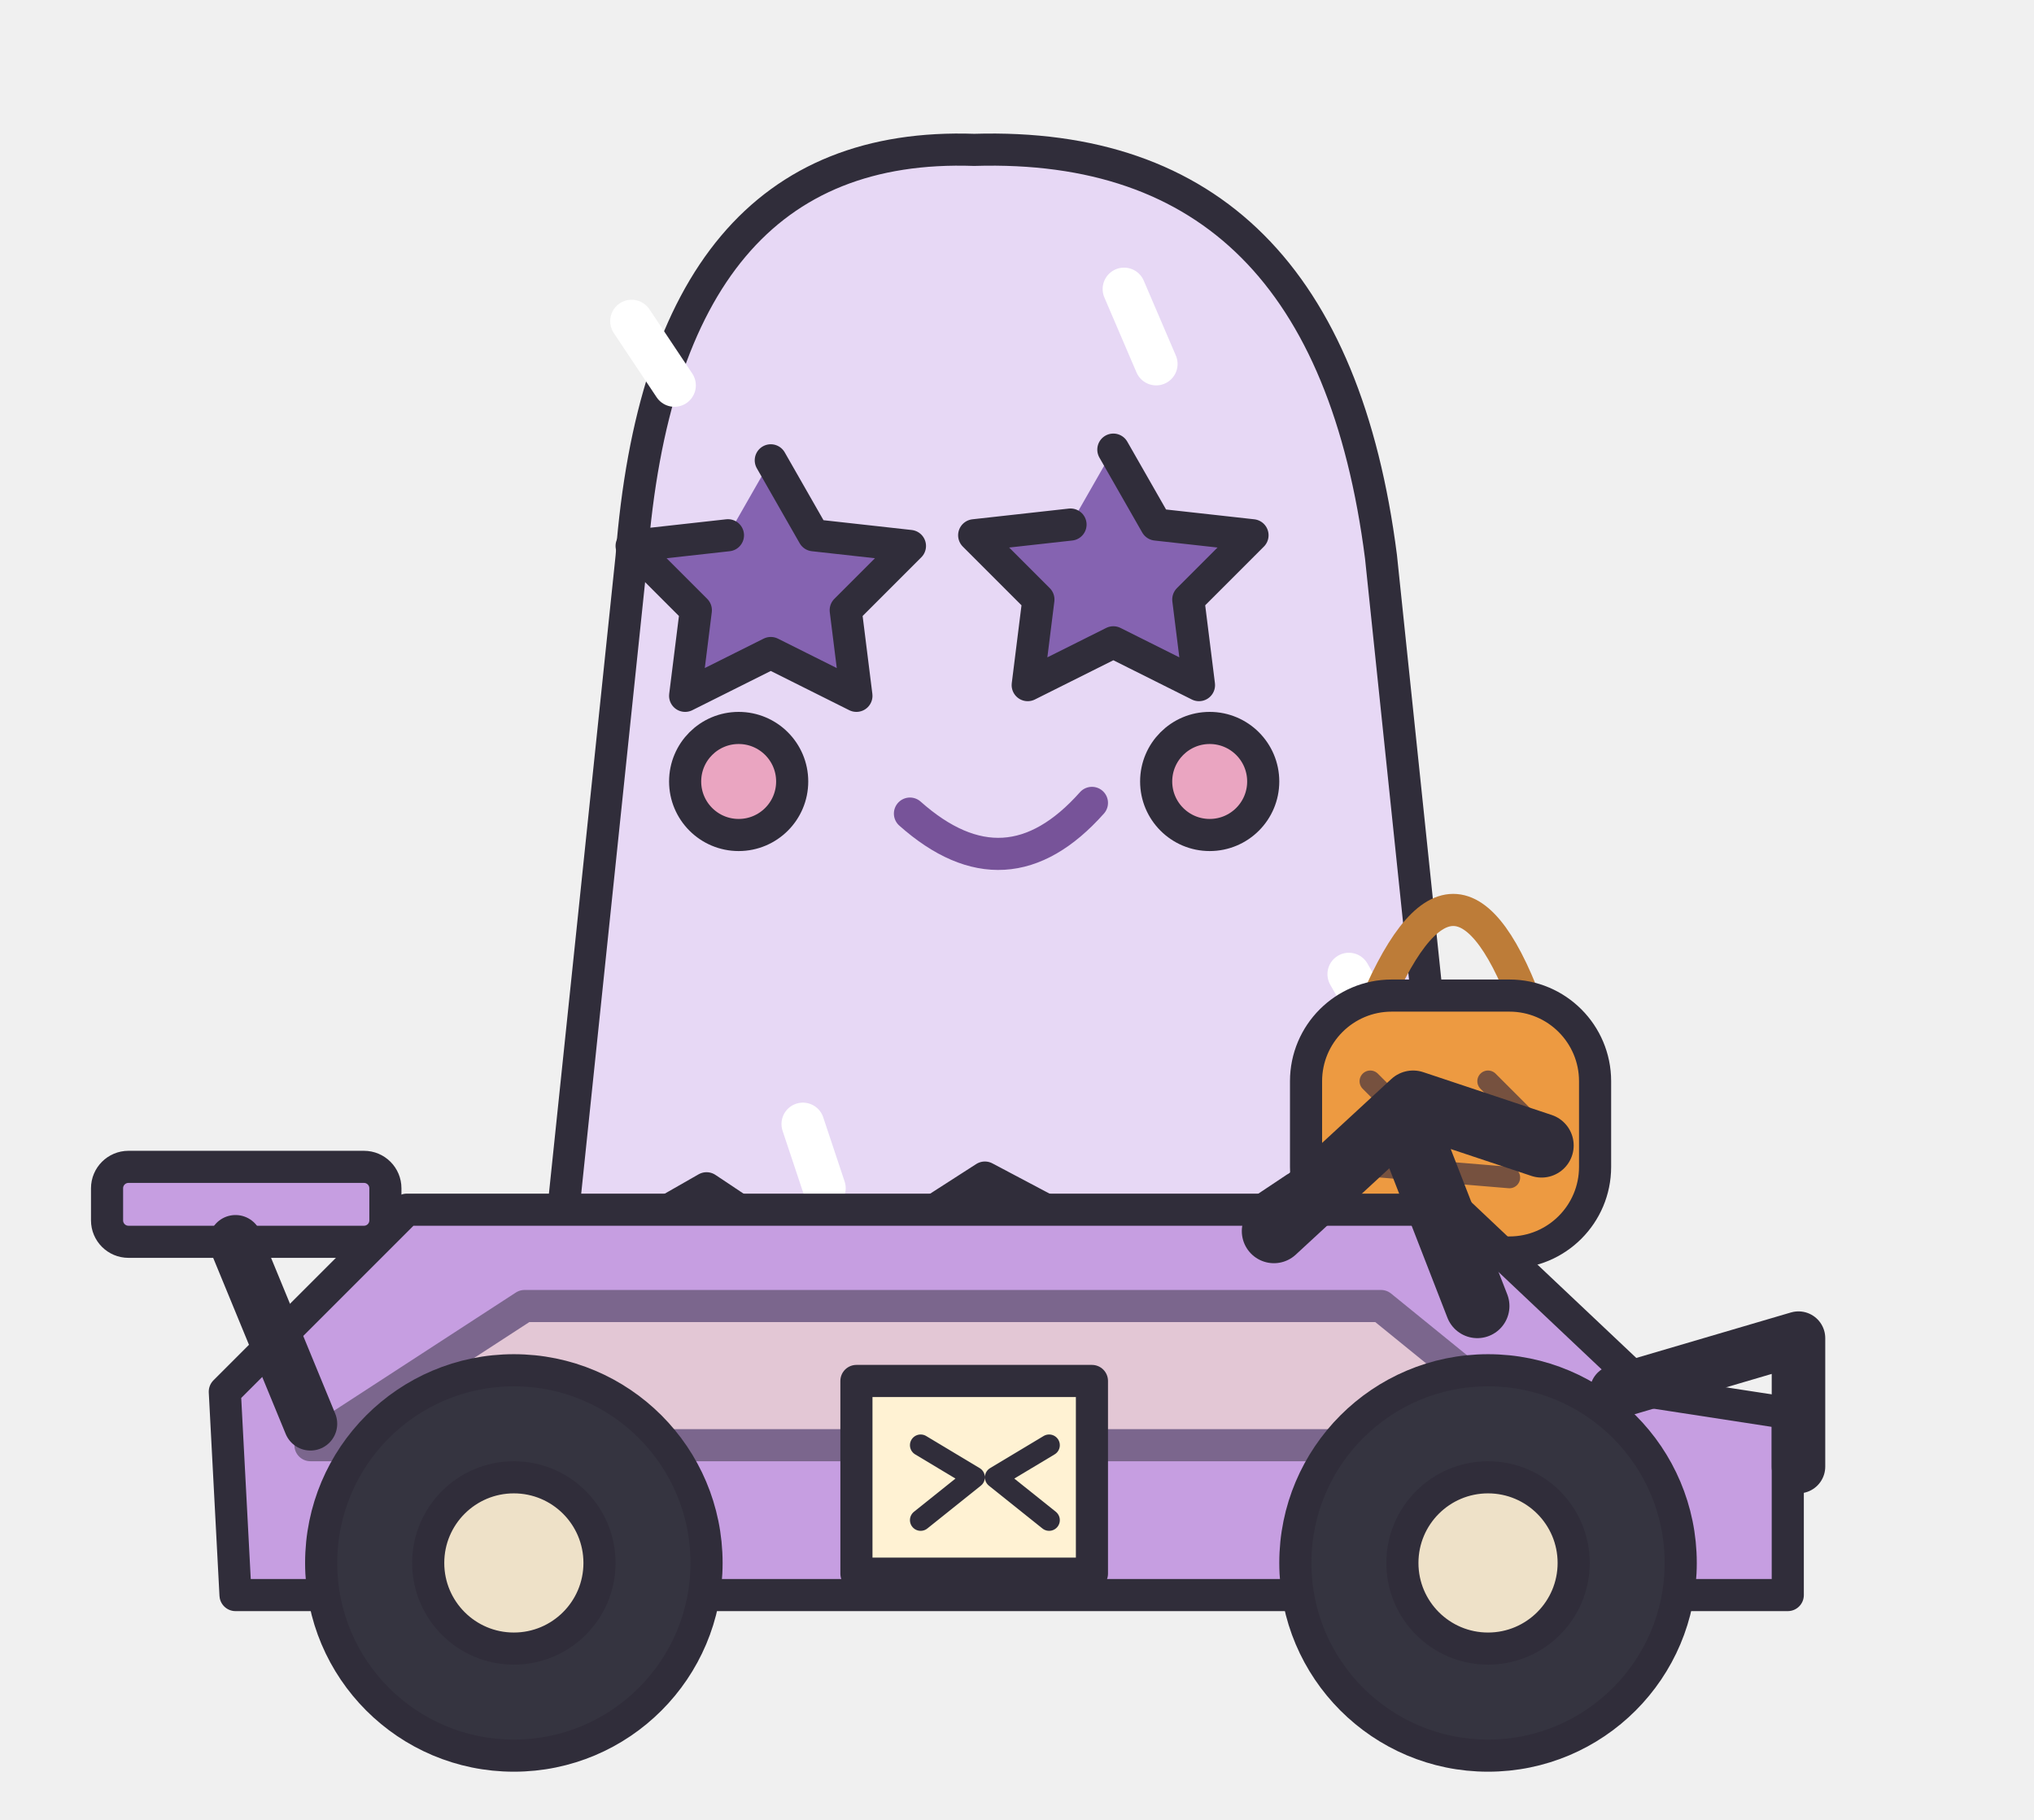
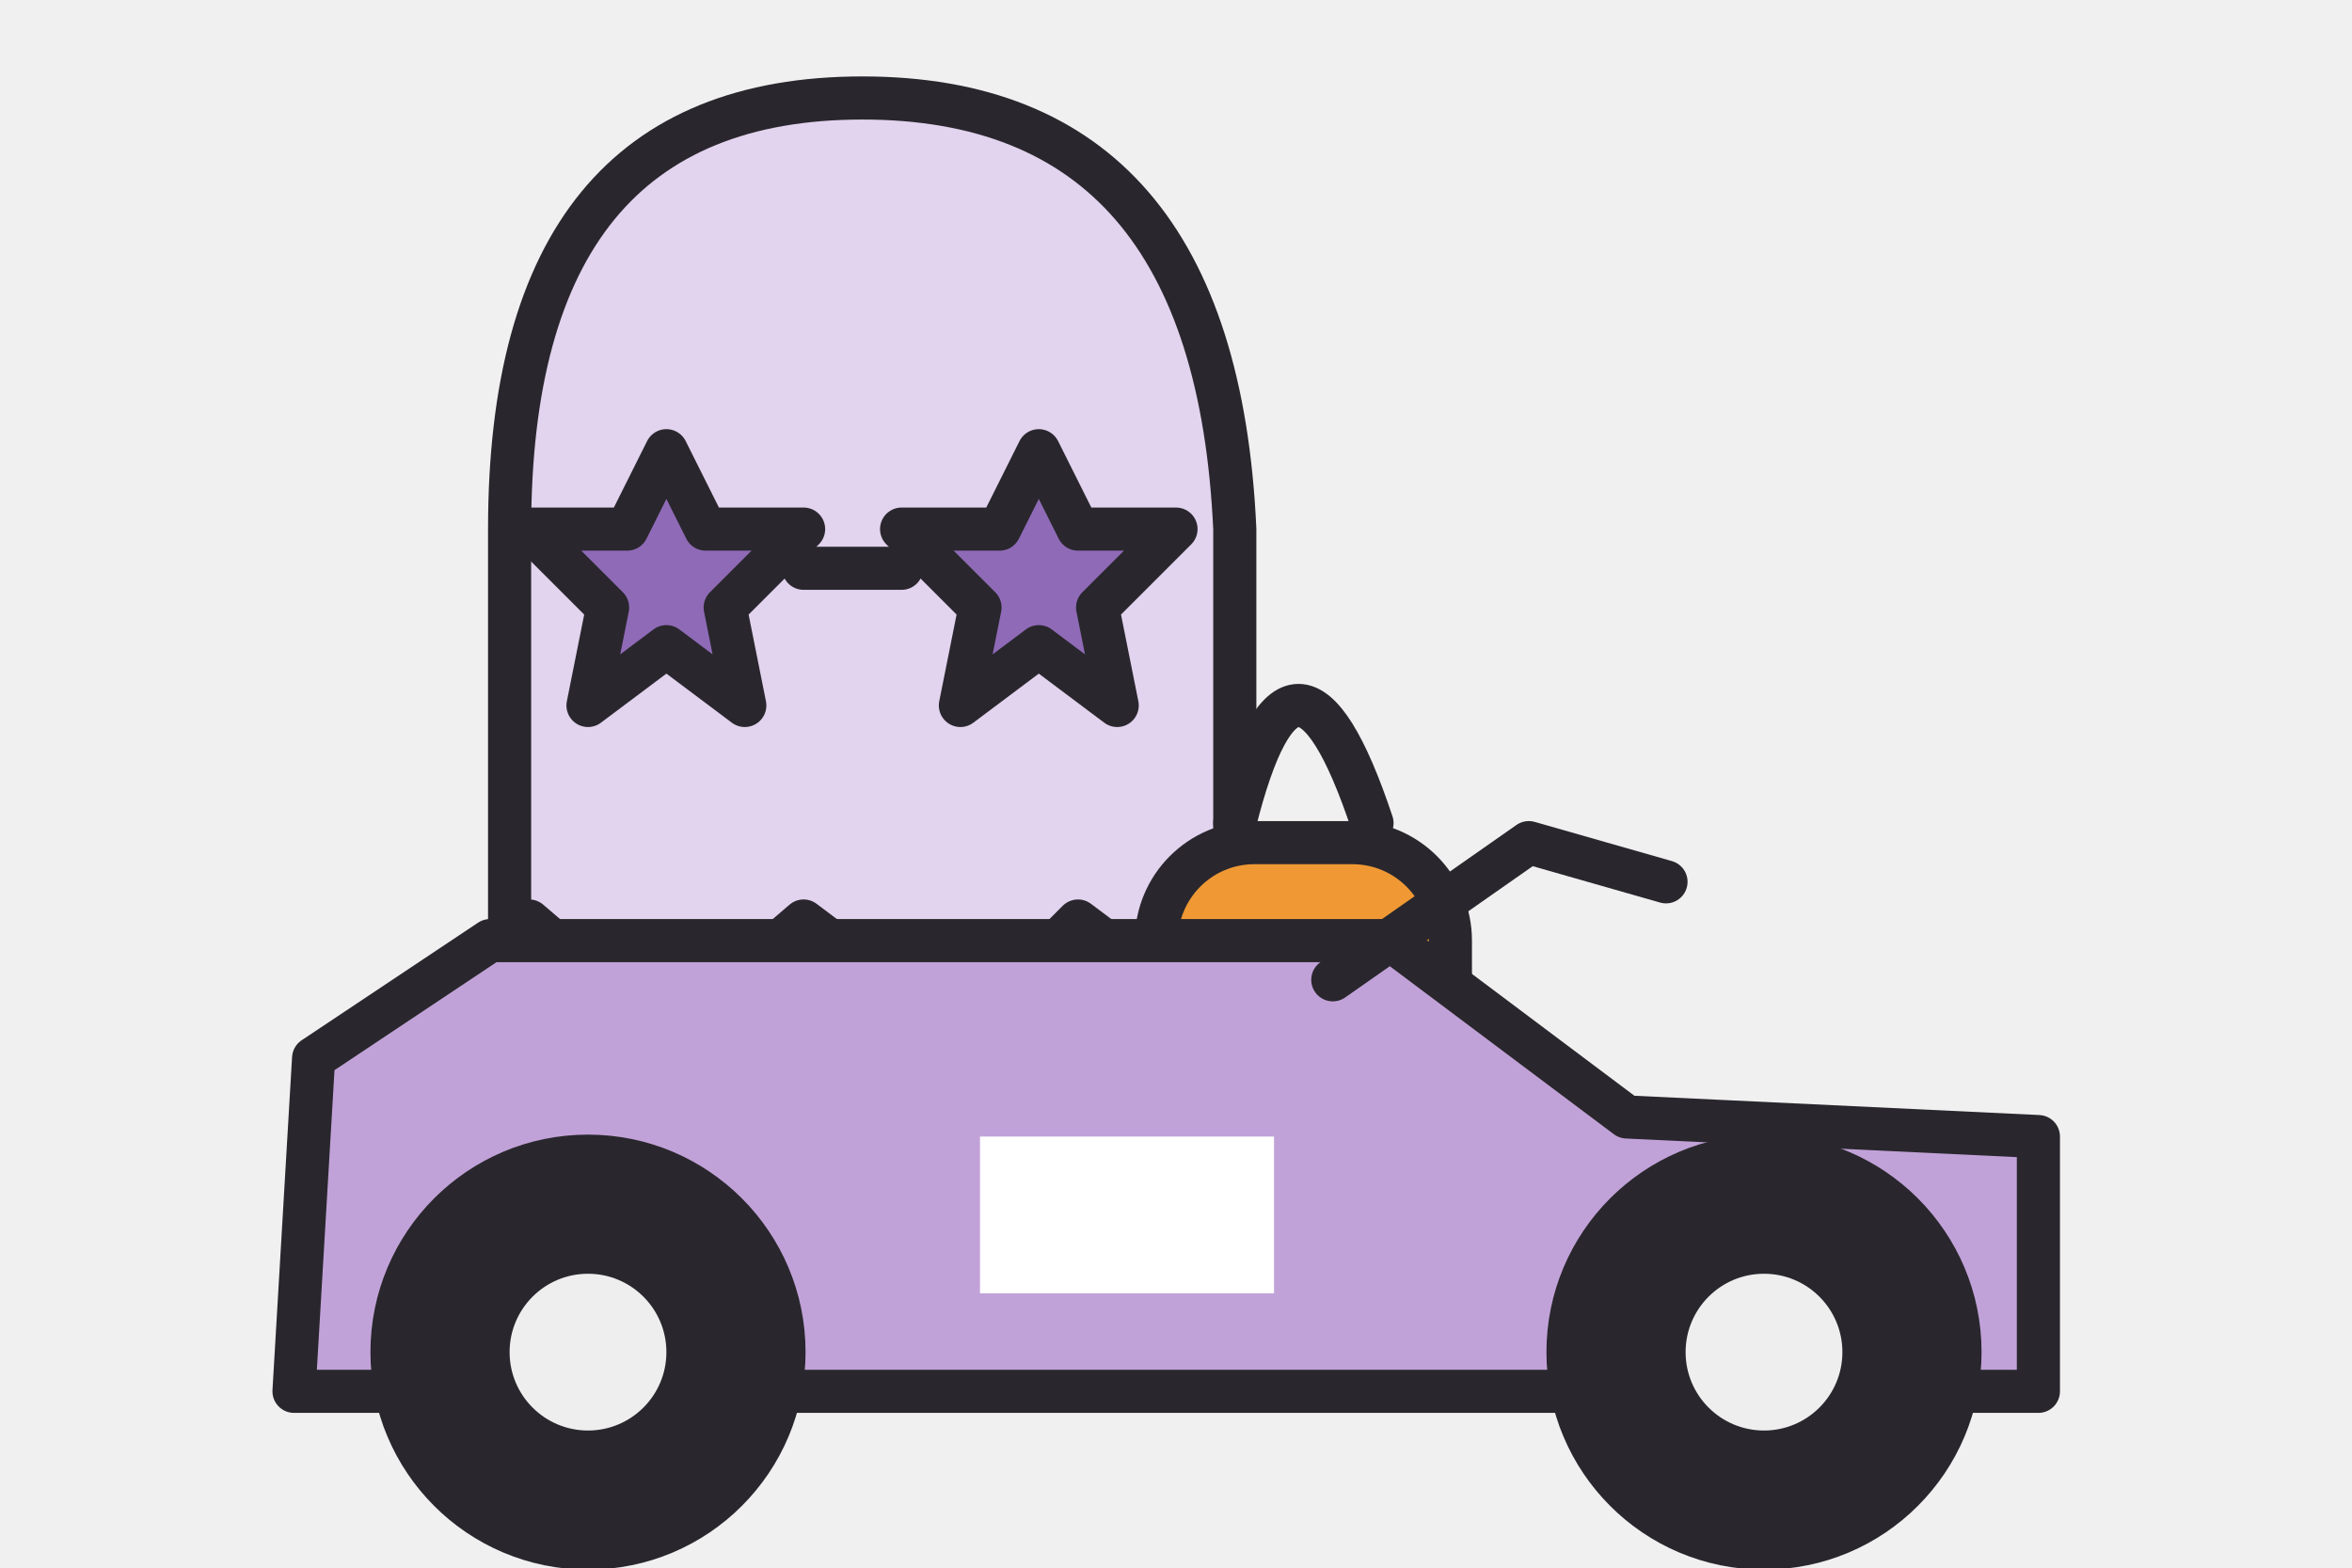
- <svg xmlns="http://www.w3.org/2000/svg" viewBox="0 0 190 170" role="img" aria-labelledby="title">
-   <g stroke="#302d3a" stroke-width="3" stroke-linejoin="round" stroke-linecap="round">
-     <path d="M52 119 59 52Q62 13 91 14q33-1 38 38l7 67-15-8-12 8-17-9-14 9-12-8Z" fill="#e7d8f5" />
-     <path d="m72 43 4 7 9 1-6 6 1 8-8-4-8 4 1-8-6-6 9-1m36-8 4 7 9 1-6 6 1 8-8-4-8 4 1-8-6-6 9-1" fill="#8563b1" />
-     <path d="m85 76q9 8 17-1" fill="none" stroke="#775399" stroke-width="3" />
-     <circle cx="69" cy="73" r="5" fill="#eaa5c1" />
-     <circle cx="113" cy="73" r="5" fill="#eaa5c1" />
-     <path d="m59 30 4 6m63 55 4 7m-55 7 2 6m28-84 3 7" stroke="white" stroke-width="4" />
-     <path d="M128 95q8-20 15 0" fill="none" stroke="#bd7c38" stroke-width="3" />
-     <rect x="122" y="93" width="27" height="24" rx="8" fill="#ed9a41" />
-     <path d="m128 101 4 4m7-4 4 4m-14 4 12 1" stroke="#76513f" stroke-width="2" />
-     <path d="m21 130 17-17h98l18 17 13 2v17H22Z" fill="#c69ee1" />
-     <path d="m29 135 20-13h80l16 13Z" fill="#fff0c9" opacity=".5" />
-     <path d="m119 115 13-12 12 4m-13-3 7 18" fill="none" stroke-width="6" />
-     <path d="m151 130 17-5v12" fill="none" stroke-width="5" />
-     <rect x="10" y="109" width="26" height="7" rx="2" fill="#c69ee1" />
-     <path d="m22 116 7 17" stroke-width="5" />
-     <circle cx="48" cy="146" r="18" fill="#353440" />
-     <circle cx="48" cy="146" r="8" fill="#eee1c8" />
-     <circle cx="139" cy="146" r="18" fill="#353440" />
-     <circle cx="139" cy="146" r="8" fill="#eee1c8" />
-     <path d="m80 129h22v18H80Z" fill="#fff2d3" />
-     <path d="m86 135 5 3-5 4m12-7-5 3 5 4" fill="none" stroke-width="2" />
+ <svg xmlns="http://www.w3.org/2000/svg" viewBox="0 0 120 80" role="img" aria-labelledby="title">
+   <g stroke="#29272d" stroke-width="2.2" stroke-linejoin="round" stroke-linecap="round">
+     <path d="M26 53V27Q26 5 44 5t19 22v26l-8-6-6 6-8-6-7 6-7-6Z" fill="#e2d3ee" />
+     <path d="m34 23 2 4 5 0-4 4 1 5-4-3-4 3 1-5-4-4 5 0Zm19 0 2 4 5 0-4 4 1 5-4-3-4 3 1-5-4-4 5 0Z" fill="#8f6ab7" />
+     <path d="M41 29h5" />
+     <rect x="59" y="43" width="15" height="14" rx="5" fill="#f09934" />
+     <path d="M63 42q3-12 7 0" fill="none" />
+     <path d="m16 54 9-6h46l12 9 21 1v13H15Z" fill="#c1a2d8" />
+     <path d="m68 50 10-7 7 2" fill="none" />
+     <circle cx="30" cy="69" r="10" fill="#29272d" />
+     <circle cx="90" cy="69" r="10" fill="#29272d" />
+     <circle cx="30" cy="69" r="4" fill="#eee" stroke="none" />
+     <circle cx="90" cy="69" r="4" fill="#eee" stroke="none" />
+     <path d="M50 58h15v8H50Z" fill="white" stroke="none" />
  </g>
</svg>
